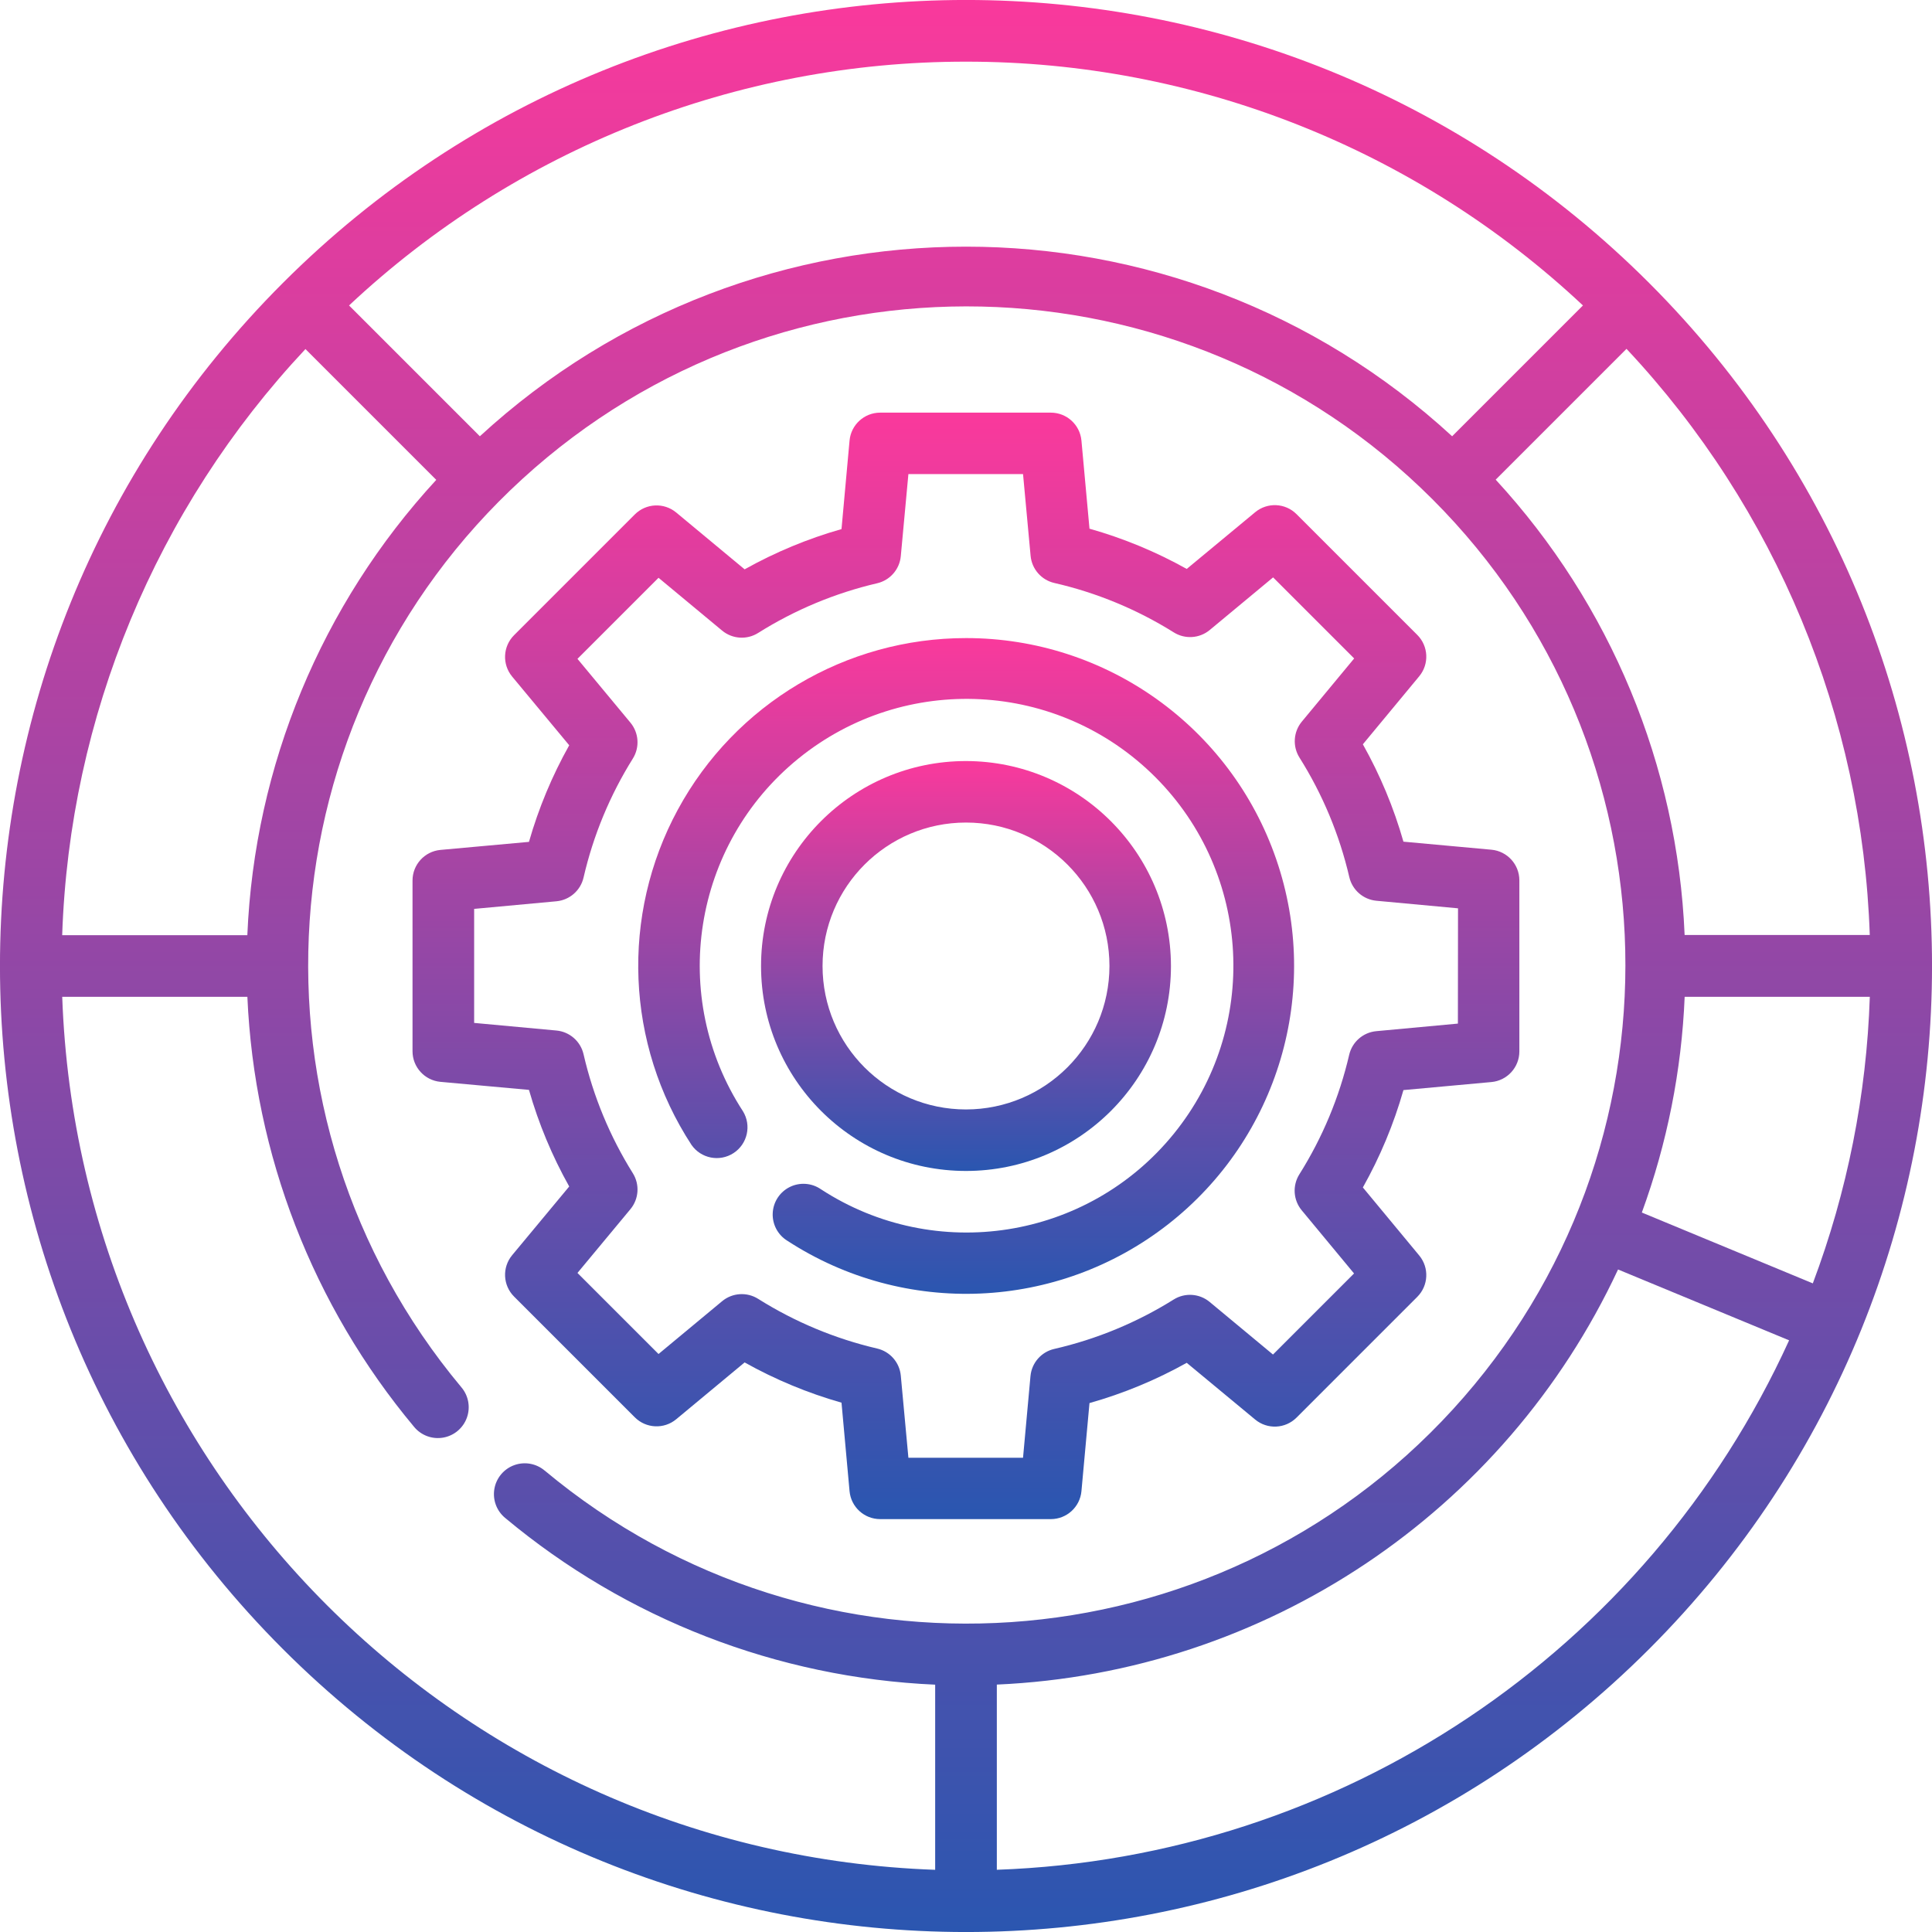
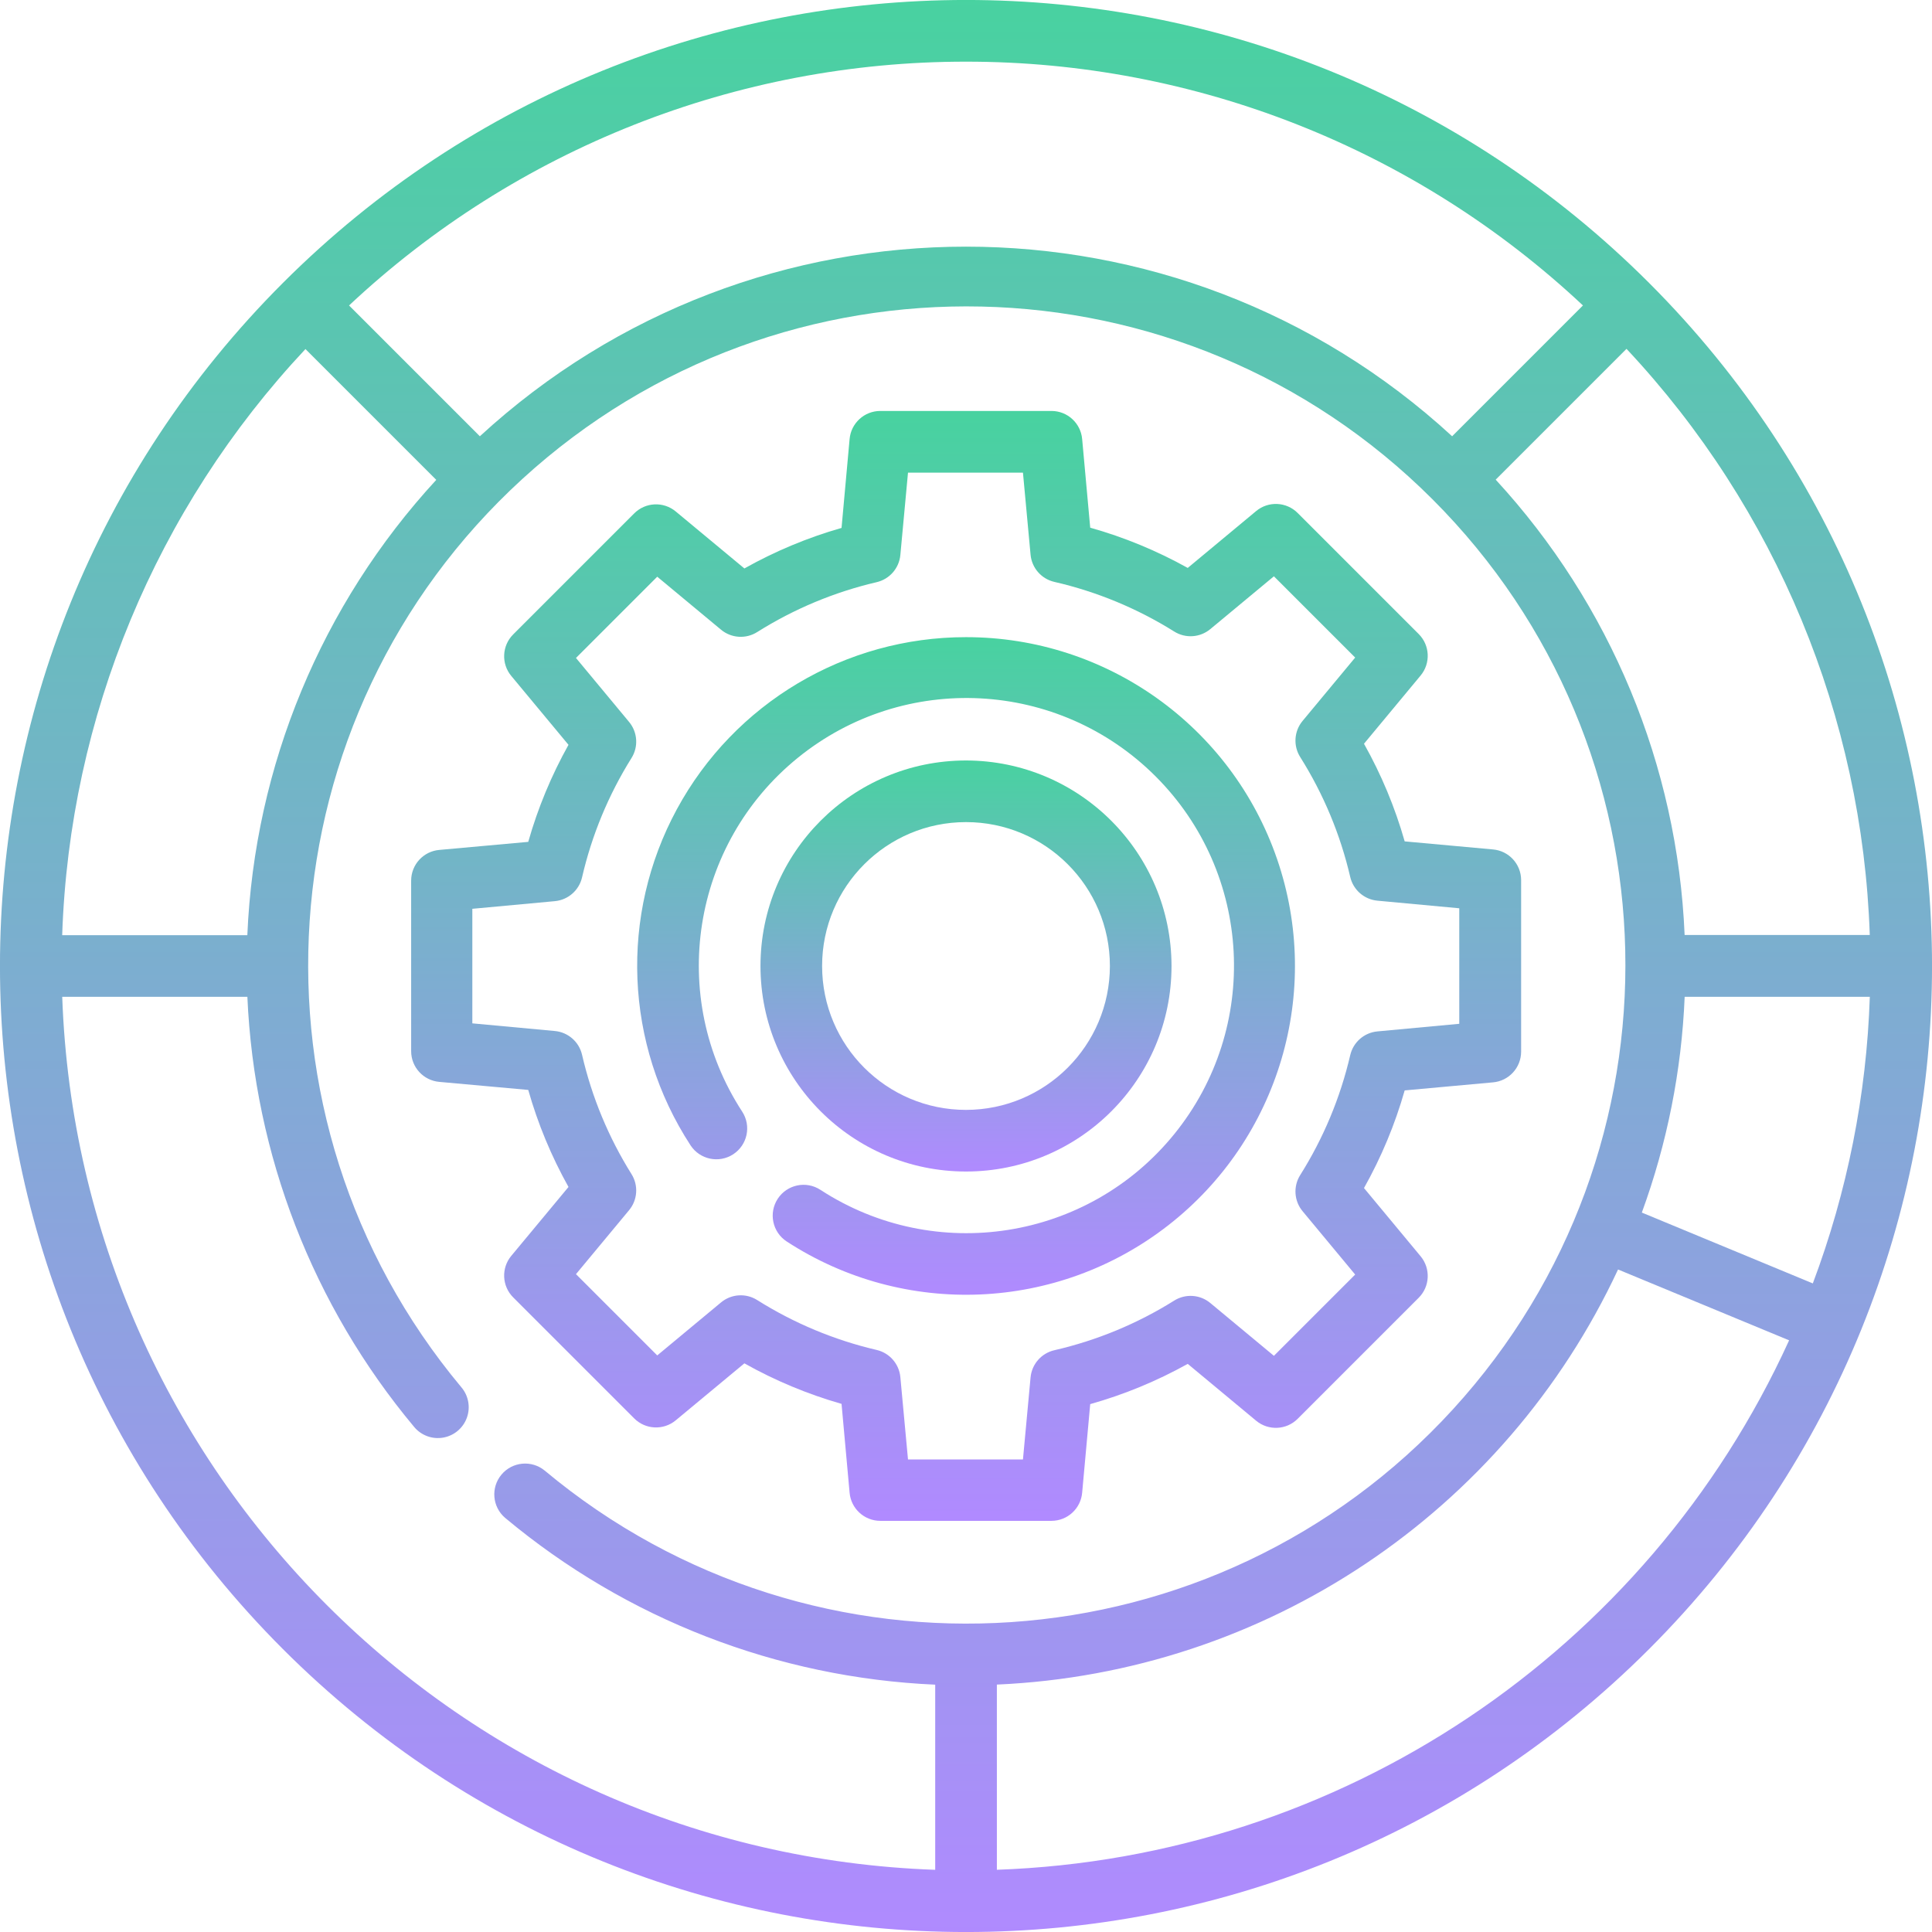
- <svg xmlns="http://www.w3.org/2000/svg" width="48" height="48" viewBox="0 0 48 48">
+ <svg xmlns="http://www.w3.org/2000/svg" id="_4" data-name="4" width="48" height="48" viewBox="0 0 48 48">
  <defs>
-     <linearGradient id="linear-gradient" x1=".5" x2=".5" y2="1" gradientUnits="objectBoundingBox">
-       <stop offset="0" stop-color="#fa399c" />
-       <stop offset="1" stop-color="#2a56b0" />
+     <linearGradient id="linear-gradient" x1="0.5" x2="0.5" y2="1" gradientUnits="objectBoundingBox">
+       <stop offset="0" stop-color="#48d2a0" />
+       <stop offset="1" stop-color="#b08aff" />
    </linearGradient>
  </defs>
-   <g id="_4" data-name="4">
-     <g id="Group_1410" data-name="Group 1410" transform="translate(18.908 18.908)">
-       <g id="Group_1409" data-name="Group 1409">
-         <path id="Path_2566" data-name="Path 2566" d="M206.622,201.532a5.092,5.092,0,1,0,5.092,5.092A5.1,5.1,0,0,0,206.622,201.532Zm0,8.656a3.564,3.564,0,1,1,3.564-3.564A3.568,3.568,0,0,1,206.622,210.188Z" transform="translate(-201.53 -201.532)" fill="url(#linear-gradient)" />
-       </g>
+   <g id="Group_1410" data-name="Group 1410" transform="translate(18.894 18.894)">
+     <g id="Group_1409" data-name="Group 1409">
+       <path id="Path_2566" data-name="Path 2566" d="M206.636,201.532a5.106,5.106,0,1,0,5.106,5.106A5.112,5.112,0,0,0,206.636,201.532Zm0,8.681a3.575,3.575,0,1,1,3.575-3.575A3.579,3.579,0,0,1,206.636,210.213Z" transform="translate(-201.53 -201.532)" fill="url(#linear-gradient)" />
    </g>
-     <g id="Group_1412" data-name="Group 1412" transform="translate(10.251 10.251)">
-       <g id="Group_1411" data-name="Group 1411">
-         <path id="Path_2567" data-name="Path 2567" d="M135.738,119.794l-2.187-.2a11.2,11.2,0,0,0-1.008-2.419l1.4-1.69a.764.764,0,0,0-.048-1.028l-3-3a.764.764,0,0,0-1.028-.048l-1.7,1.409a11.2,11.2,0,0,0-2.416-1l-.2-2.19a.764.764,0,0,0-.761-.693h-4.24a.764.764,0,0,0-.76.693l-.2,2.2a11.2,11.2,0,0,0-2.407,1l-1.7-1.412a.764.764,0,0,0-1.028.048l-3,3a.764.764,0,0,0-.048,1.028l1.418,1.707a11.2,11.2,0,0,0-1,2.4l-2.2.2a.764.764,0,0,0-.693.761V124.8a.764.764,0,0,0,.693.761l2.2.2a11.192,11.192,0,0,0,1,2.4l-1.418,1.707a.764.764,0,0,0,.048,1.028l3,3a.764.764,0,0,0,1.028.048l1.7-1.412a11.2,11.2,0,0,0,2.407,1l.2,2.2a.764.764,0,0,0,.761.693h4.24a.764.764,0,0,0,.76-.693l.2-2.19a11.193,11.193,0,0,0,2.416-1l1.7,1.409a.764.764,0,0,0,1.028-.048l3-3a.764.764,0,0,0,.048-1.028l-1.4-1.69a11.2,11.2,0,0,0,1.008-2.419l2.187-.2a.764.764,0,0,0,.693-.76v-4.255A.764.764,0,0,0,135.738,119.794Zm-.834,4.32-2.028.188a.764.764,0,0,0-.673.588,9.692,9.692,0,0,1-1.238,2.969.764.764,0,0,0,.059.894l1.3,1.569-2.014,2.014-1.574-1.307a.764.764,0,0,0-.893-.06,9.678,9.678,0,0,1-2.968,1.228.764.764,0,0,0-.59.674L124.1,134.9h-2.848l-.189-2.04a.764.764,0,0,0-.587-.673,9.685,9.685,0,0,1-2.958-1.235.764.764,0,0,0-.894.059l-1.58,1.312-2.014-2.014,1.316-1.585a.764.764,0,0,0,.06-.892,9.681,9.681,0,0,1-1.225-2.957.764.764,0,0,0-.674-.589l-2.044-.189v-2.833h0l2.044-.189a.764.764,0,0,0,.674-.589,9.684,9.684,0,0,1,1.225-2.957.764.764,0,0,0-.06-.892l-1.316-1.585,2.014-2.014,1.58,1.312a.764.764,0,0,0,.894.059,9.688,9.688,0,0,1,2.958-1.235.764.764,0,0,0,.587-.673l.189-2.04H124.1l.188,2.032a.764.764,0,0,0,.59.674,9.678,9.678,0,0,1,2.968,1.228.764.764,0,0,0,.893-.06l1.574-1.307,2.014,2.014-1.3,1.569a.764.764,0,0,0-.059.894,9.685,9.685,0,0,1,1.238,2.969.764.764,0,0,0,.673.588l2.028.188Z" transform="translate(-108.934 -108.934)" fill="url(#linear-gradient)" />
-       </g>
+   </g>
+   <g id="Group_1412" data-name="Group 1412" transform="translate(10.213 10.213)">
+     <g id="Group_1411" data-name="Group 1411">
+       <path id="Path_2567" data-name="Path 2567" d="M135.813,119.825l-2.193-.2a11.233,11.233,0,0,0-1.011-2.426l1.407-1.695a.766.766,0,0,0-.048-1.031l-3.007-3.007a.766.766,0,0,0-1.031-.048l-1.7,1.413a11.227,11.227,0,0,0-2.423-1l-.2-2.2a.766.766,0,0,0-.763-.7h-4.252a.766.766,0,0,0-.763.7l-.2,2.206a11.233,11.233,0,0,0-2.414,1.007l-1.706-1.416a.766.766,0,0,0-1.031.048l-3.007,3.007a.766.766,0,0,0-.048,1.031l1.422,1.712a11.234,11.234,0,0,0-1,2.411l-2.209.2a.766.766,0,0,0-.7.763v4.237a.766.766,0,0,0,.7.763l2.209.2a11.224,11.224,0,0,0,1,2.411l-1.422,1.712a.766.766,0,0,0,.048,1.031l3.007,3.007a.766.766,0,0,0,1.031.048l1.706-1.416a11.231,11.231,0,0,0,2.414,1.007l.2,2.206a.766.766,0,0,0,.763.7h4.252a.766.766,0,0,0,.763-.7l.2-2.2a11.224,11.224,0,0,0,2.423-1l1.7,1.413a.766.766,0,0,0,1.031-.048l3.007-3.007a.766.766,0,0,0,.048-1.031l-1.407-1.695a11.232,11.232,0,0,0,1.011-2.426l2.193-.2a.766.766,0,0,0,.7-.763v-4.267A.766.766,0,0,0,135.813,119.825Zm-.837,4.332-2.034.189a.766.766,0,0,0-.675.59,9.719,9.719,0,0,1-1.242,2.978.766.766,0,0,0,.059.9l1.306,1.573-2.019,2.019-1.579-1.311a.766.766,0,0,0-.9-.06,9.705,9.705,0,0,1-2.976,1.232.766.766,0,0,0-.591.676l-.189,2.038h-2.856l-.19-2.046a.766.766,0,0,0-.589-.675,9.712,9.712,0,0,1-2.967-1.239.766.766,0,0,0-.9.059l-1.584,1.316-2.019-2.019,1.32-1.59a.766.766,0,0,0,.06-.895,9.708,9.708,0,0,1-1.229-2.965.766.766,0,0,0-.676-.591l-2.05-.19V121.3h0l2.05-.19a.766.766,0,0,0,.676-.591,9.711,9.711,0,0,1,1.229-2.966.766.766,0,0,0-.06-.895l-1.32-1.59,2.019-2.019,1.584,1.316a.766.766,0,0,0,.9.059,9.714,9.714,0,0,1,2.967-1.239.766.766,0,0,0,.589-.675l.19-2.046h2.856l.189,2.038a.766.766,0,0,0,.591.676,9.705,9.705,0,0,1,2.976,1.232.766.766,0,0,0,.9-.06l1.579-1.311,2.019,2.019-1.306,1.573a.766.766,0,0,0-.059.9,9.712,9.712,0,0,1,1.242,2.978.766.766,0,0,0,.675.589l2.034.189Z" transform="translate(-108.934 -108.934)" fill="url(#linear-gradient)" />
    </g>
-     <g id="Group_1414" data-name="Group 1414">
-       <g id="Group_1413" data-name="Group 1413">
-         <path id="Path_2568" data-name="Path 2568" d="M40.971,7.029A24,24,0,1,0,7.029,40.971,24,24,0,1,0,40.971,7.029Zm5.483,16.2h-4.6a17.8,17.8,0,0,0-4.694-11.312l3.25-3.25A22.384,22.384,0,0,1,46.454,23.234ZM24,1.532A22.384,22.384,0,0,1,39.328,7.589l-3.25,3.25a17.838,17.838,0,0,0-24.156,0l-3.25-3.25A22.384,22.384,0,0,1,24,1.532ZM7.589,8.672l3.25,3.25A17.8,17.8,0,0,0,6.145,23.234h-4.6A22.385,22.385,0,0,1,7.589,8.672Zm5.944,27.865a.766.766,0,1,0-.983,1.175,17.883,17.883,0,0,0,10.684,4.143v4.6A22.5,22.5,0,0,1,1.546,24.766h4.6A17.884,17.884,0,0,0,10.288,35.45a.766.766,0,1,0,1.175-.983,16.363,16.363,0,1,1,2.071,2.07Zm11.233,9.916v-4.6A17.9,17.9,0,0,0,40.2,31.54l4.25,1.76A22.5,22.5,0,0,1,24.766,46.454ZM45.039,31.885l-4.248-1.76a17.76,17.76,0,0,0,1.064-5.36h4.6A22.328,22.328,0,0,1,45.039,31.885Z" fill="url(#linear-gradient)" />
-       </g>
+   </g>
+   <g id="Group_1414" data-name="Group 1414" transform="translate(0 0)">
+     <g id="Group_1413" data-name="Group 1413">
+       <path id="Path_2568" data-name="Path 2568" d="M40.971,7.029A24,24,0,1,0,7.029,40.971,24,24,0,1,0,40.971,7.029Zm5.483,16.2h-4.6a17.8,17.8,0,0,0-4.694-11.312l3.25-3.25A22.384,22.384,0,0,1,46.454,23.234ZM24,1.532A22.384,22.384,0,0,1,39.328,7.589l-3.25,3.25a17.838,17.838,0,0,0-24.156,0l-3.25-3.25A22.385,22.385,0,0,1,24,1.532ZM7.589,8.672l3.25,3.25A17.805,17.805,0,0,0,6.145,23.234h-4.6A22.385,22.385,0,0,1,7.589,8.672Zm5.945,27.865a.766.766,0,0,0-.983,1.175,17.883,17.883,0,0,0,10.684,4.143v4.6A22.5,22.5,0,0,1,1.546,24.766h4.6A17.884,17.884,0,0,0,10.288,35.45a.766.766,0,1,0,1.175-.983,16.363,16.363,0,1,1,2.071,2.07Zm11.233,9.916v-4.6A17.9,17.9,0,0,0,40.2,31.54l4.25,1.76A22.5,22.5,0,0,1,24.766,46.454ZM45.039,31.886l-4.248-1.76a17.76,17.76,0,0,0,1.064-5.36h4.6A22.328,22.328,0,0,1,45.039,31.886Z" transform="translate(0 0)" fill="url(#linear-gradient)" />
    </g>
-     <g id="Group_1416" data-name="Group 1416" transform="translate(15.853 15.853)">
-       <g id="Group_1415" data-name="Group 1415">
-         <path id="Path_2569" data-name="Path 2569" d="M177,168.851a8.142,8.142,0,0,0-6.825,12.59.764.764,0,0,0,1.279-.835,6.629,6.629,0,1,1,1.938,1.939.764.764,0,1,0-.835,1.279A8.146,8.146,0,1,0,177,168.851Z" transform="translate(-168.849 -168.851)" fill="url(#linear-gradient)" />
-       </g>
+   </g>
+   <g id="Group_1416" data-name="Group 1416" transform="translate(15.83 15.83)">
+     <g id="Group_1415" data-name="Group 1415">
+       <path id="Path_2569" data-name="Path 2569" d="M177.019,168.851a8.165,8.165,0,0,0-6.844,12.625.766.766,0,0,0,1.283-.838,6.648,6.648,0,1,1,1.944,1.944.766.766,0,1,0-.838,1.283,8.169,8.169,0,1,0,4.455-15.014Z" transform="translate(-168.849 -168.851)" fill="url(#linear-gradient)" />
    </g>
  </g>
</svg>
